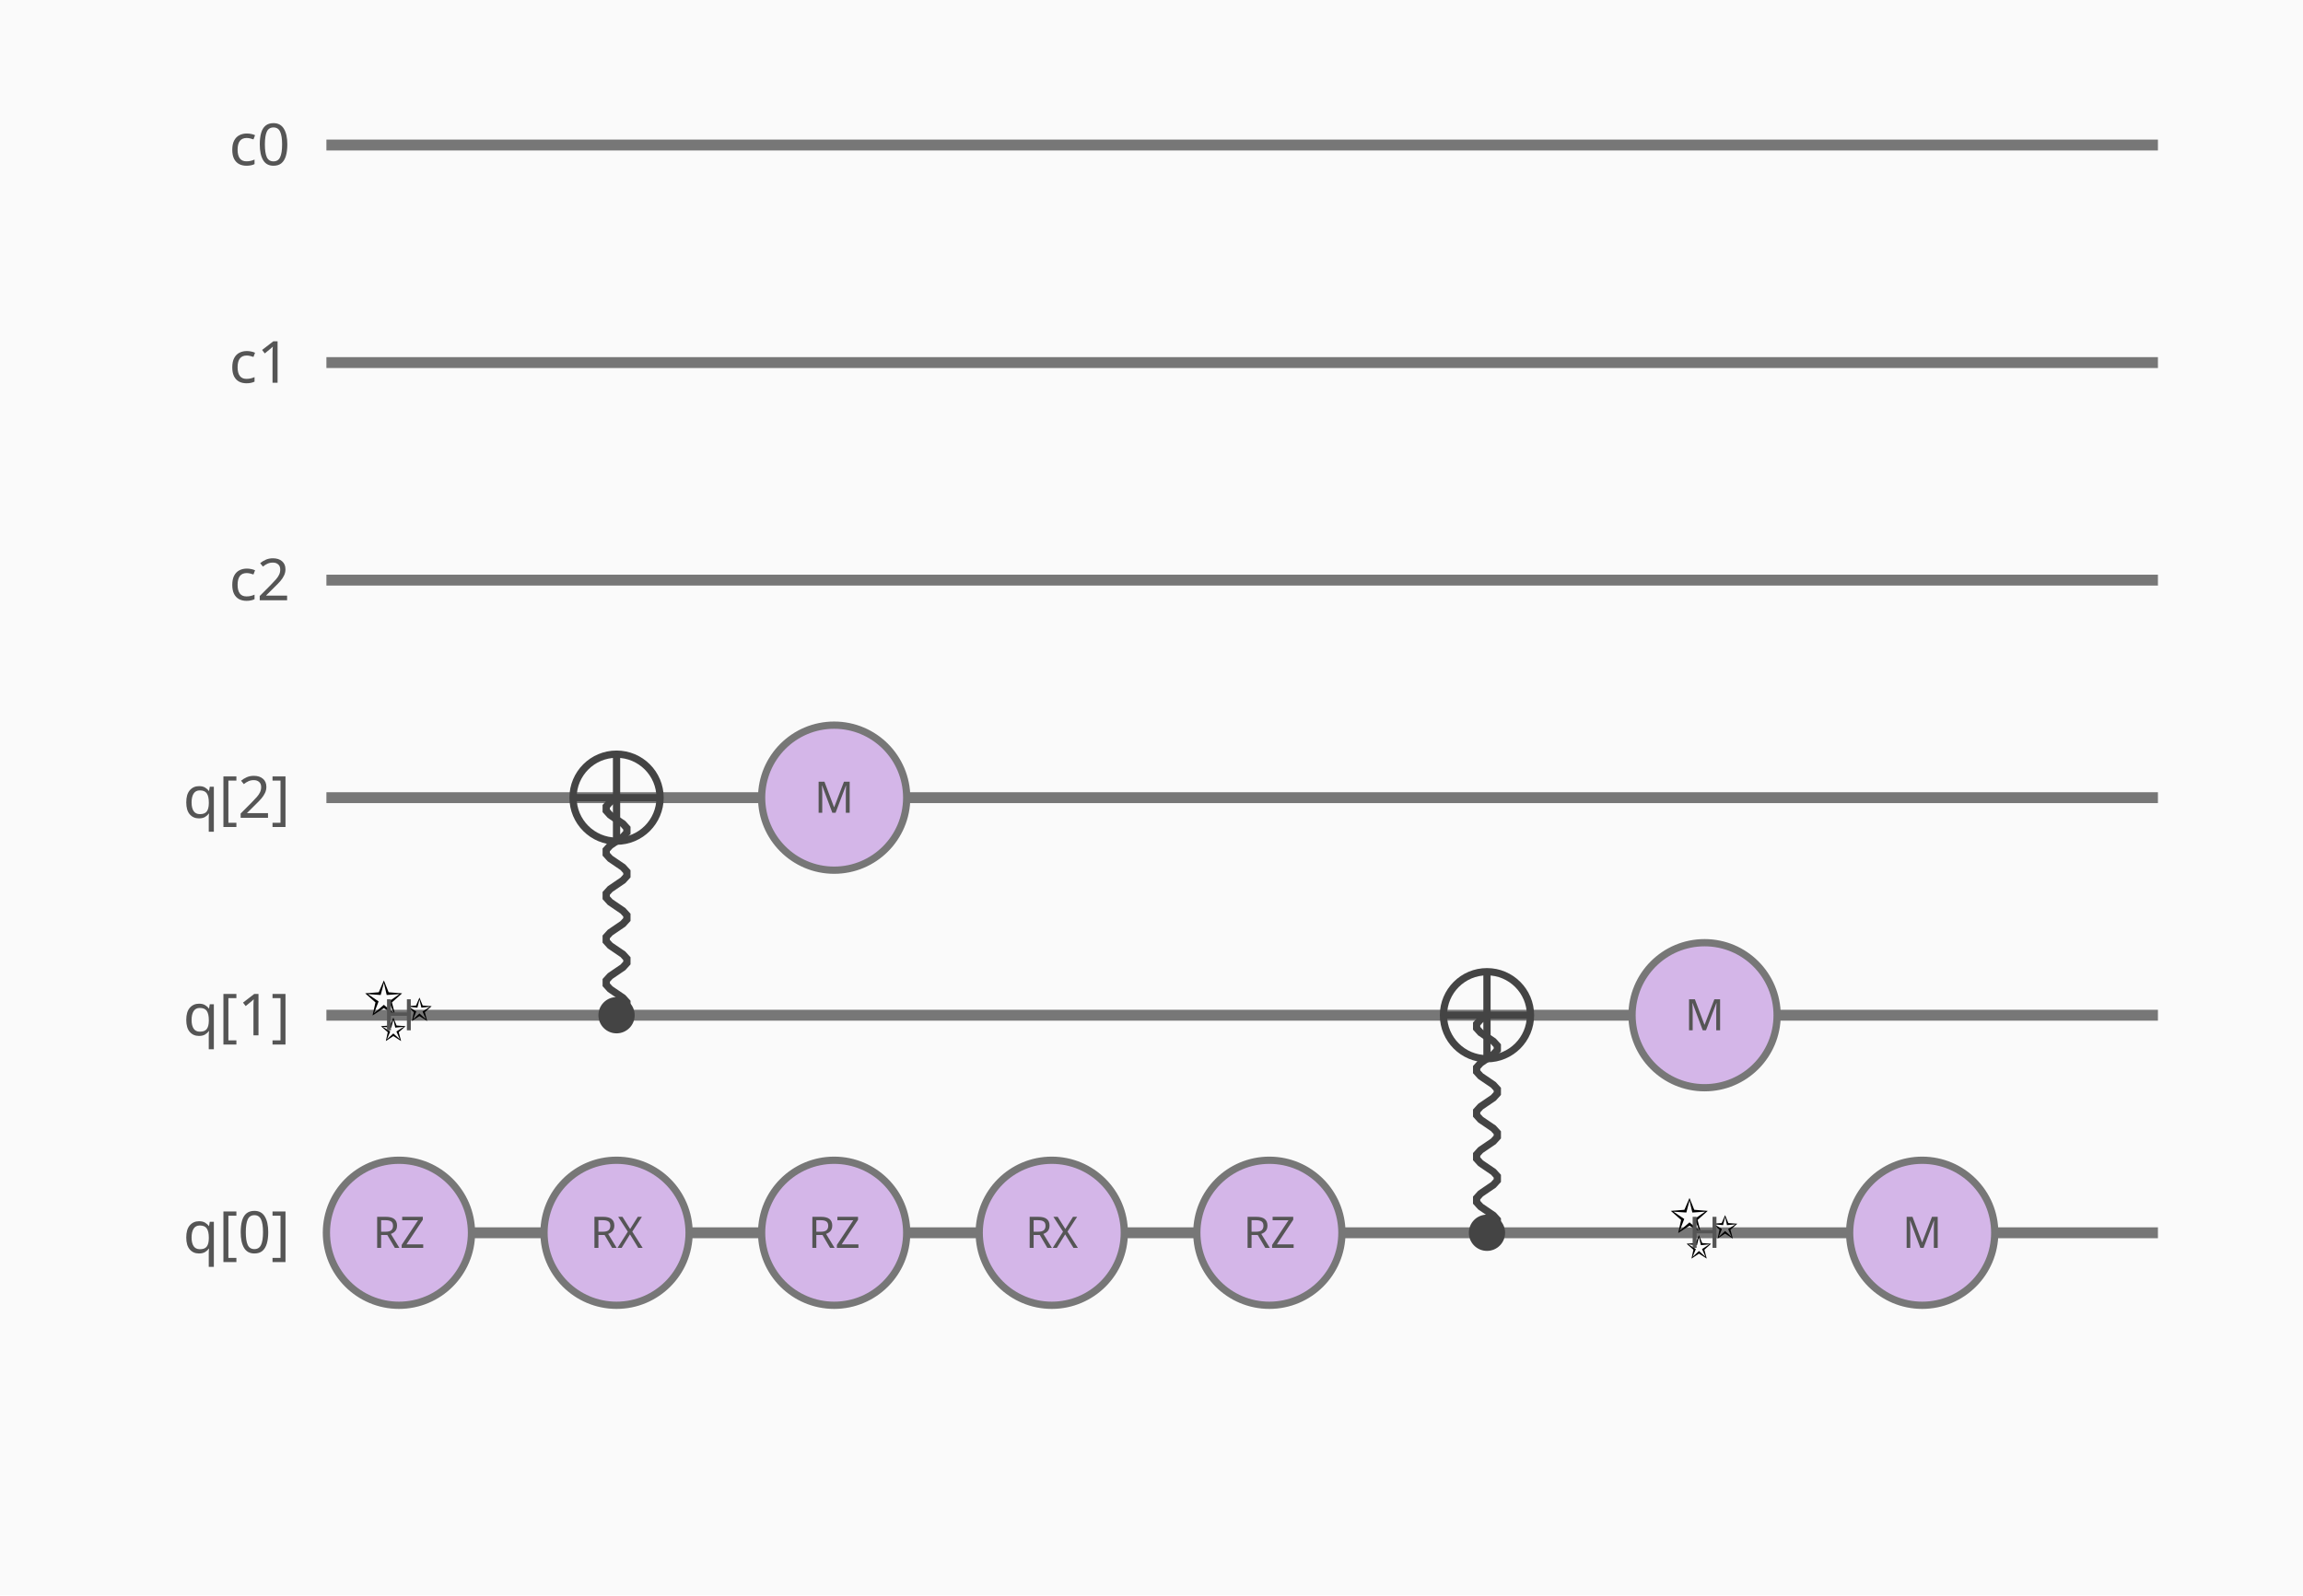
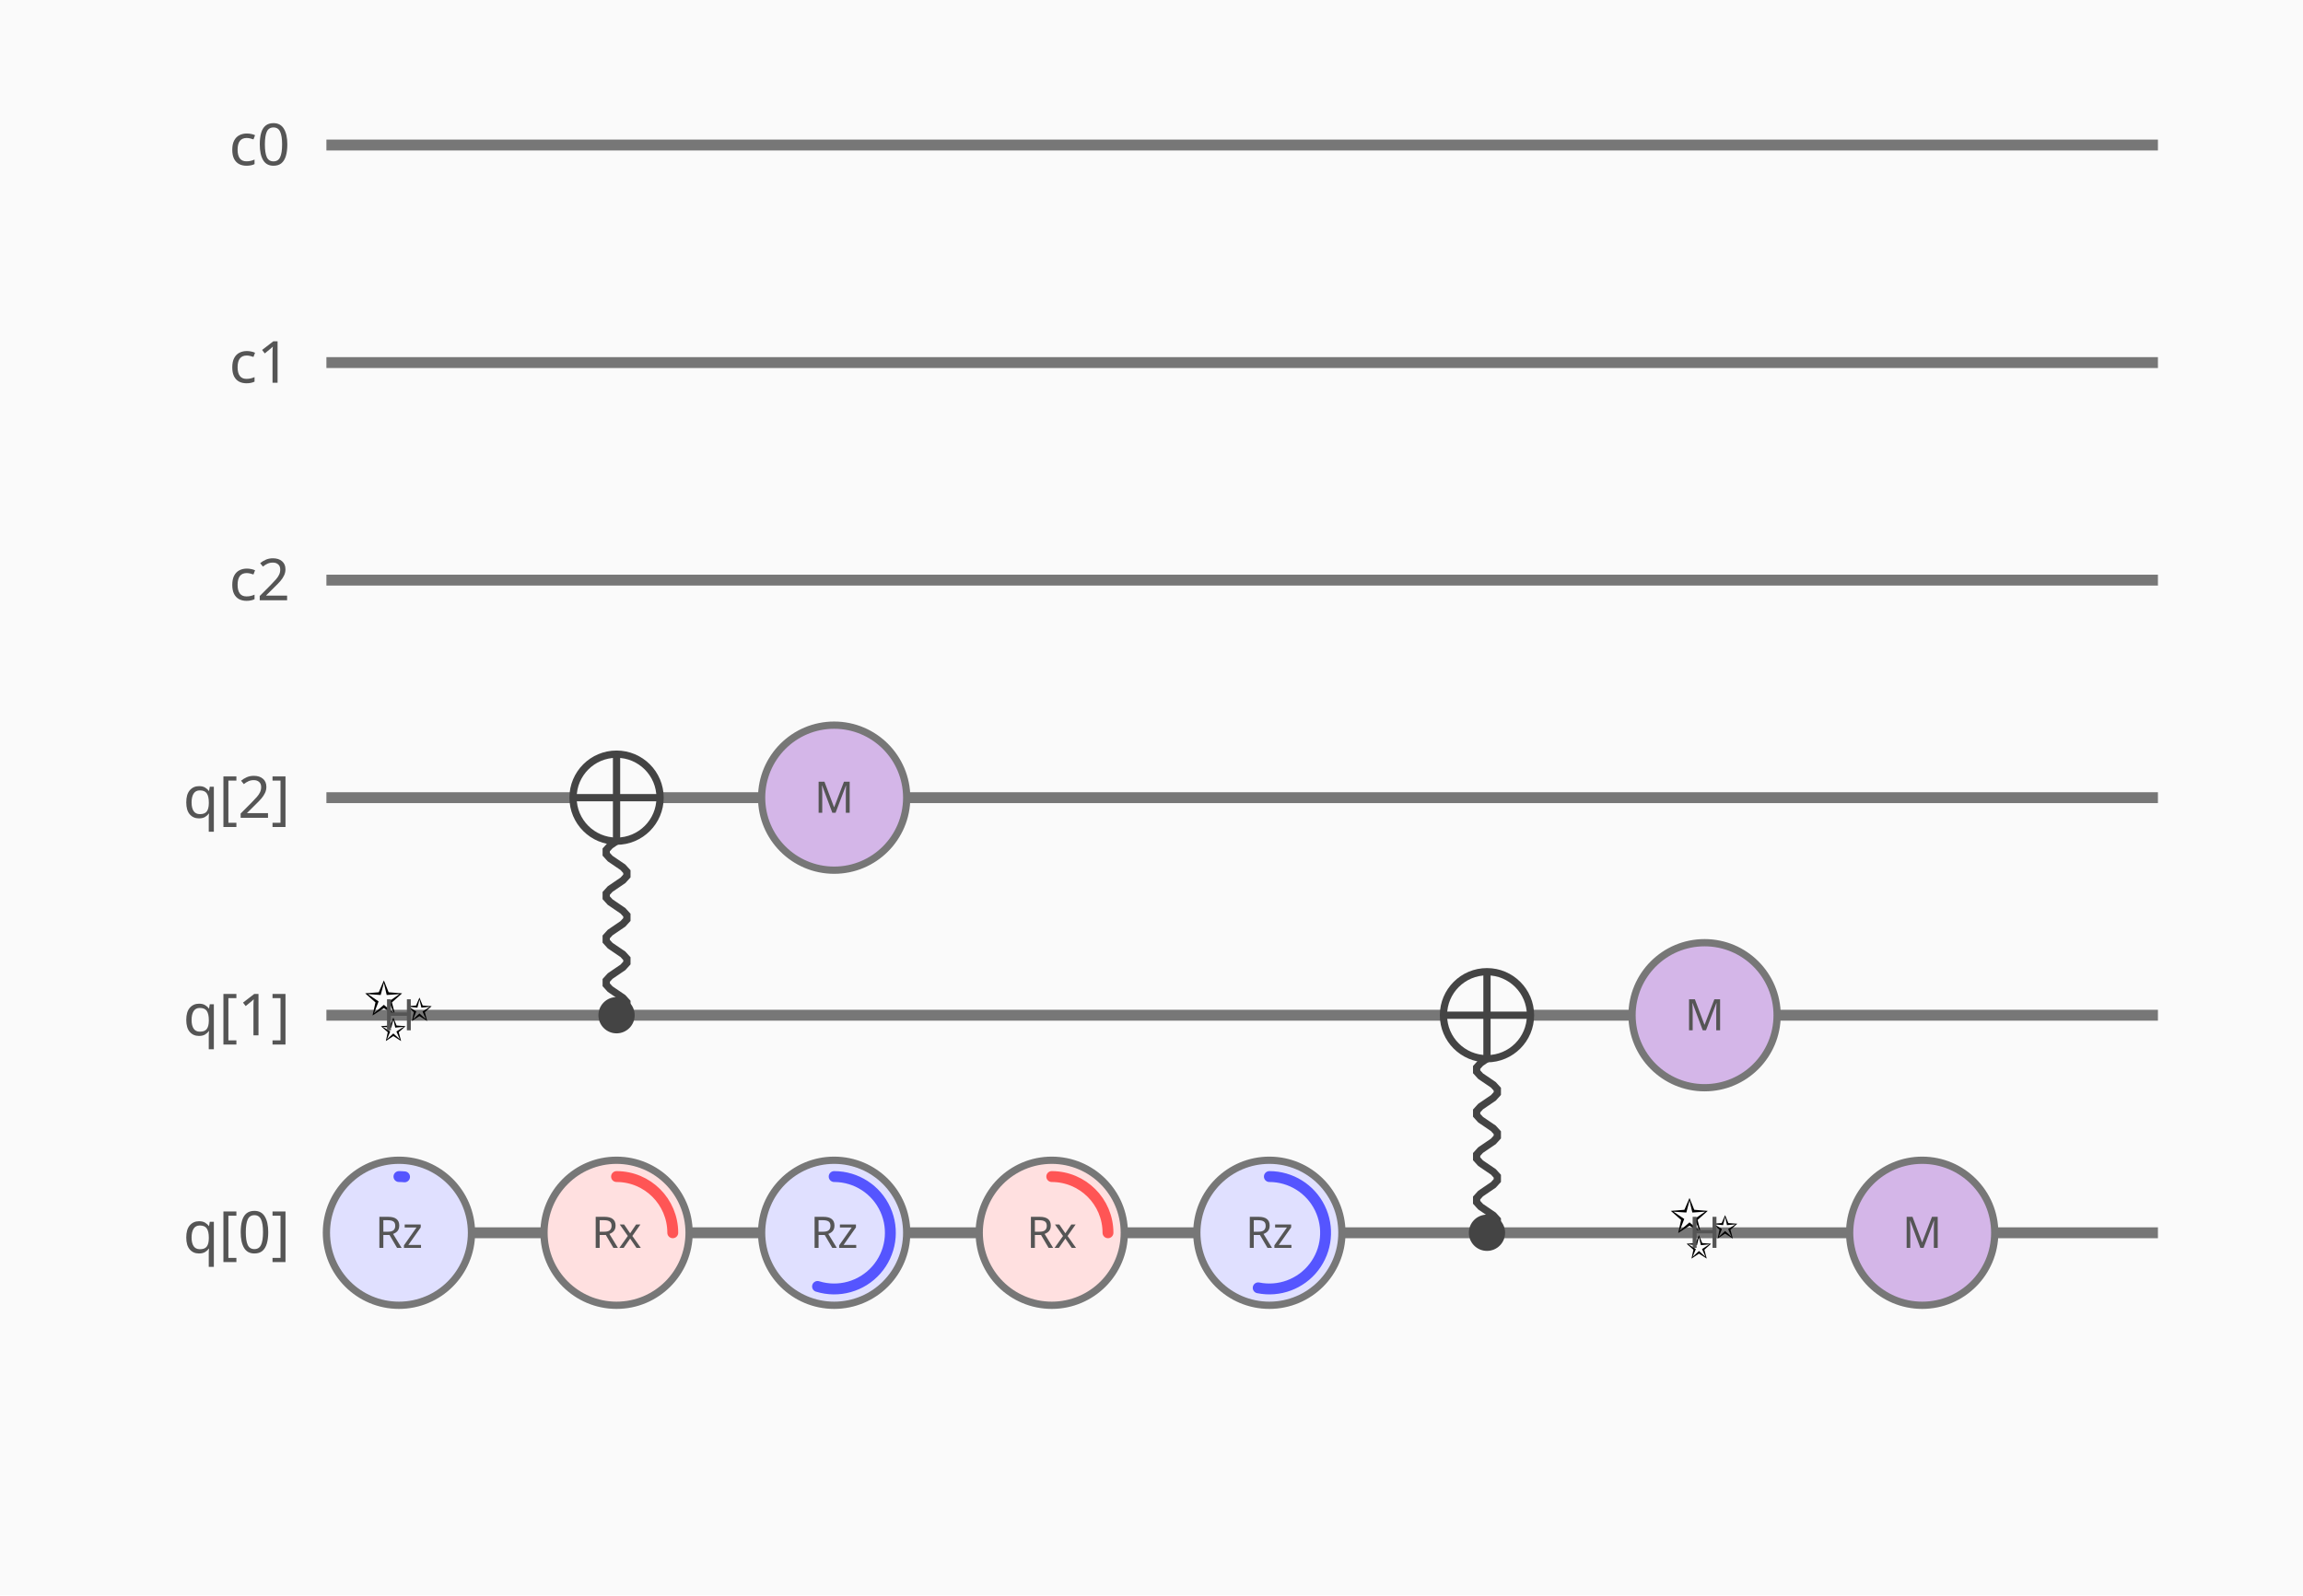
<svg xmlns="http://www.w3.org/2000/svg" width="635.0" height="440" viewBox="0 0 635.0 440">
  <rect width="100%" height="100%" fill="#fafafa" />
  <text x="80" y="40" fill="#555555" font-family="calibri" font-size="16" text-anchor="end" dominant-baseline="middle">c0</text>
  <text x="80" y="100" fill="#555555" font-family="calibri" font-size="16" text-anchor="end" dominant-baseline="middle">c1</text>
  <text x="80" y="160" fill="#555555" font-family="calibri" font-size="16" text-anchor="end" dominant-baseline="middle">c2</text>
  <text x="80" y="340" fill="#555555" font-family="calibri" font-size="16" text-anchor="end" dominant-baseline="middle">q[0]</text>
  <text x="80" y="280" fill="#555555" font-family="calibri" font-size="16" text-anchor="end" dominant-baseline="middle">q[1]</text>
  <text x="80" y="220" fill="#555555" font-family="calibri" font-size="16" text-anchor="end" dominant-baseline="middle">q[2]</text>
  <line x1="90" y1="40" x2="595.0" y2="40" stroke="#777777" stroke-width="3" stroke-dasharray="" />
  <line x1="90" y1="100" x2="595.0" y2="100" stroke="#777777" stroke-width="3" stroke-dasharray="" />
  <line x1="90" y1="160" x2="595.0" y2="160" stroke="#777777" stroke-width="3" stroke-dasharray="" />
  <line x1="90" y1="340" x2="595.0" y2="340" stroke="#777777" stroke-width="3" stroke-dasharray="" />
  <line x1="90" y1="280" x2="595.0" y2="280" stroke="#777777" stroke-width="3" stroke-dasharray="" />
  <line x1="90" y1="220" x2="595.0" y2="220" stroke="#777777" stroke-width="3" stroke-dasharray="" />
-   <circle cx="110.0" cy="340" r="20" fill="#d4b6e8" stroke="#777777" stroke-width="2" />
-   <text x="110.0" y="340" fill="#555555" font-family="sans-serif" font-size="12" text-anchor="middle" dominant-baseline="middle">RZ</text>
+   <circle cx="110.0" cy="340" r="20" fill="#e0e0ff" stroke="#777777" stroke-width="2" />
+   <path d="M 110.0 324.5 A 15.5 15.5 0 0 1 111.547 324.577" fill="none" stroke="#5555ff" stroke-width="3" stroke-linecap="round" />
+   <text x="110.0" y="340" fill="#555555" font-family="sans-serif" font-size="12" text-anchor="middle" dominant-baseline="middle">Rz</text>
  <text x="110.0" y="280" font-size="24" text-anchor="middle" dominant-baseline="middle">✨</text>
  <text x="110.0" y="280" fill="#555555" font-family="sans-serif" font-size="12" text-anchor="middle" dominant-baseline="middle">H</text>
-   <circle cx="170.0" cy="340" r="20" fill="#d4b6e8" stroke="#777777" stroke-width="2" />
-   <text x="170.0" y="340" fill="#555555" font-family="sans-serif" font-size="12" text-anchor="middle" dominant-baseline="middle">RX</text>
+   <circle cx="170.0" cy="340" r="20" fill="#ffe0e0" stroke="#777777" stroke-width="2" />
+   <path d="M 170.0 324.5 A 15.5 15.5 0 0 1 185.5 340.0" fill="none" stroke="#ff5555" stroke-width="3" stroke-linecap="round" />
+   <text x="170.0" y="340" fill="#555555" font-family="sans-serif" font-size="12" text-anchor="middle" dominant-baseline="middle">Rx</text>
  <path d="M 170.0 280.0 L 171.763 278.8 L 172.853 277.6 L 172.853 276.4 L 171.763 275.2 L 170.0 274.0 L 168.237 272.8 L 167.147 271.6 L 167.147 270.4 L 168.237 269.2 L 170.0 268.0 L 171.763 266.8 L 172.853 265.6 L 172.853 264.4 L 171.763 263.2 L 170.0 262.0 L 168.237 260.8 L 167.147 259.6 L 167.147 258.4 L 168.237 257.2 L 170.0 256.0 L 171.763 254.8 L 172.853 253.6 L 172.853 252.4 L 171.763 251.2 L 170.0 250.0 L 168.237 248.8 L 167.147 247.6 L 167.147 246.4 L 168.237 245.2 L 170.0 244.0 L 171.763 242.8 L 172.853 241.6 L 172.853 240.4 L 171.763 239.2 L 170.0 238.0 L 168.237 236.8 L 167.147 235.6 L 167.147 234.4 L 168.237 233.2 L 170.0 232.0 L 171.763 230.8 L 172.853 229.6 L 172.853 228.4 L 171.763 227.2 L 170.0 226.0 L 168.237 224.8 L 167.147 223.6 L 167.147 222.4 L 168.237 221.2 L 170 220.0" stroke="#444444" stroke-width="2" fill="none" stroke-dasharray="" />
  <circle cx="170.0" cy="280" r="5" fill="#444444" stroke="none" stroke-width="1" />
-   <circle cx="170.0" cy="220" r="12" fill="none" stroke="#444444" stroke-width="2" />
+   <circle cx="170.0" cy="220" r="12" fill="#fafafa" stroke="#444444" stroke-width="2" />
  <line x1="158.0" y1="220" x2="182.0" y2="220" stroke="#444444" stroke-width="2" />
  <line x1="170.0" y1="208" x2="170.0" y2="232" stroke="#444444" stroke-width="2" />
-   <circle cx="230.0" cy="340" r="20" fill="#d4b6e8" stroke="#777777" stroke-width="2" />
-   <text x="230.0" y="340" fill="#555555" font-family="sans-serif" font-size="12" text-anchor="middle" dominant-baseline="middle">RZ</text>
+   <circle cx="230.0" cy="340" r="20" fill="#e0e0ff" stroke="#777777" stroke-width="2" />
+   <path d="M 230.0 324.5 A 15.5 15.5 0 1 1 225.419 354.808" fill="none" stroke="#5555ff" stroke-width="3" stroke-linecap="round" />
+   <text x="230.0" y="340" fill="#555555" font-family="sans-serif" font-size="12" text-anchor="middle" dominant-baseline="middle">Rz</text>
  <circle cx="230.0" cy="220" r="20" fill="#d4b6e8" stroke="#777777" stroke-width="2" />
  <text x="230.0" y="220" fill="#555555" font-family="sans-serif" font-size="12" text-anchor="middle" dominant-baseline="middle">M</text>
-   <circle cx="290.0" cy="340" r="20" fill="#d4b6e8" stroke="#777777" stroke-width="2" />
-   <text x="290.0" y="340" fill="#555555" font-family="sans-serif" font-size="12" text-anchor="middle" dominant-baseline="middle">RX</text>
-   <circle cx="350.0" cy="340" r="20" fill="#d4b6e8" stroke="#777777" stroke-width="2" />
-   <text x="350.0" y="340" fill="#555555" font-family="sans-serif" font-size="12" text-anchor="middle" dominant-baseline="middle">RZ</text>
+   <circle cx="290.0" cy="340" r="20" fill="#ffe0e0" stroke="#777777" stroke-width="2" />
+   <path d="M 290.0 324.5 A 15.5 15.5 0 0 1 305.5 340.0" fill="none" stroke="#ff5555" stroke-width="3" stroke-linecap="round" />
+   <text x="290.0" y="340" fill="#555555" font-family="sans-serif" font-size="12" text-anchor="middle" dominant-baseline="middle">Rx</text>
+   <circle cx="350.0" cy="340" r="20" fill="#e0e0ff" stroke="#777777" stroke-width="2" />
+   <path d="M 350.0 324.5 A 15.5 15.5 0 1 1 346.921 355.191" fill="none" stroke="#5555ff" stroke-width="3" stroke-linecap="round" />
+   <text x="350.0" y="340" fill="#555555" font-family="sans-serif" font-size="12" text-anchor="middle" dominant-baseline="middle">Rz</text>
  <path d="M 410.0 340.0 L 411.763 338.8 L 412.853 337.6 L 412.853 336.4 L 411.763 335.2 L 410.0 334.0 L 408.237 332.8 L 407.147 331.6 L 407.147 330.4 L 408.237 329.2 L 410.0 328.0 L 411.763 326.8 L 412.853 325.6 L 412.853 324.4 L 411.763 323.2 L 410.0 322.0 L 408.237 320.8 L 407.147 319.6 L 407.147 318.4 L 408.237 317.2 L 410.0 316.0 L 411.763 314.8 L 412.853 313.6 L 412.853 312.4 L 411.763 311.2 L 410.0 310.0 L 408.237 308.8 L 407.147 307.6 L 407.147 306.4 L 408.237 305.2 L 410.0 304.0 L 411.763 302.8 L 412.853 301.6 L 412.853 300.4 L 411.763 299.2 L 410.0 298.0 L 408.237 296.8 L 407.147 295.6 L 407.147 294.4 L 408.237 293.2 L 410.0 292.0 L 411.763 290.8 L 412.853 289.6 L 412.853 288.4 L 411.763 287.2 L 410.0 286.0 L 408.237 284.8 L 407.147 283.6 L 407.147 282.4 L 408.237 281.2 L 410.0 280.0" stroke="#444444" stroke-width="2" fill="none" stroke-dasharray="" />
  <circle cx="410.0" cy="340" r="5" fill="#444444" stroke="none" stroke-width="1" />
-   <circle cx="410.0" cy="280" r="12" fill="none" stroke="#444444" stroke-width="2" />
+   <circle cx="410.0" cy="280" r="12" fill="#fafafa" stroke="#444444" stroke-width="2" />
  <line x1="398.0" y1="280" x2="422.0" y2="280" stroke="#444444" stroke-width="2" />
  <line x1="410.0" y1="268" x2="410.0" y2="292" stroke="#444444" stroke-width="2" />
  <text x="470.0" y="340" font-size="24" text-anchor="middle" dominant-baseline="middle">✨</text>
  <text x="470.0" y="340" fill="#555555" font-family="sans-serif" font-size="12" text-anchor="middle" dominant-baseline="middle">H</text>
  <circle cx="470.0" cy="280" r="20" fill="#d4b6e8" stroke="#777777" stroke-width="2" />
  <text x="470.0" y="280" fill="#555555" font-family="sans-serif" font-size="12" text-anchor="middle" dominant-baseline="middle">M</text>
  <circle cx="530.0" cy="340" r="20" fill="#d4b6e8" stroke="#777777" stroke-width="2" />
  <text x="530.0" y="340" fill="#555555" font-family="sans-serif" font-size="12" text-anchor="middle" dominant-baseline="middle">M</text>
</svg>
